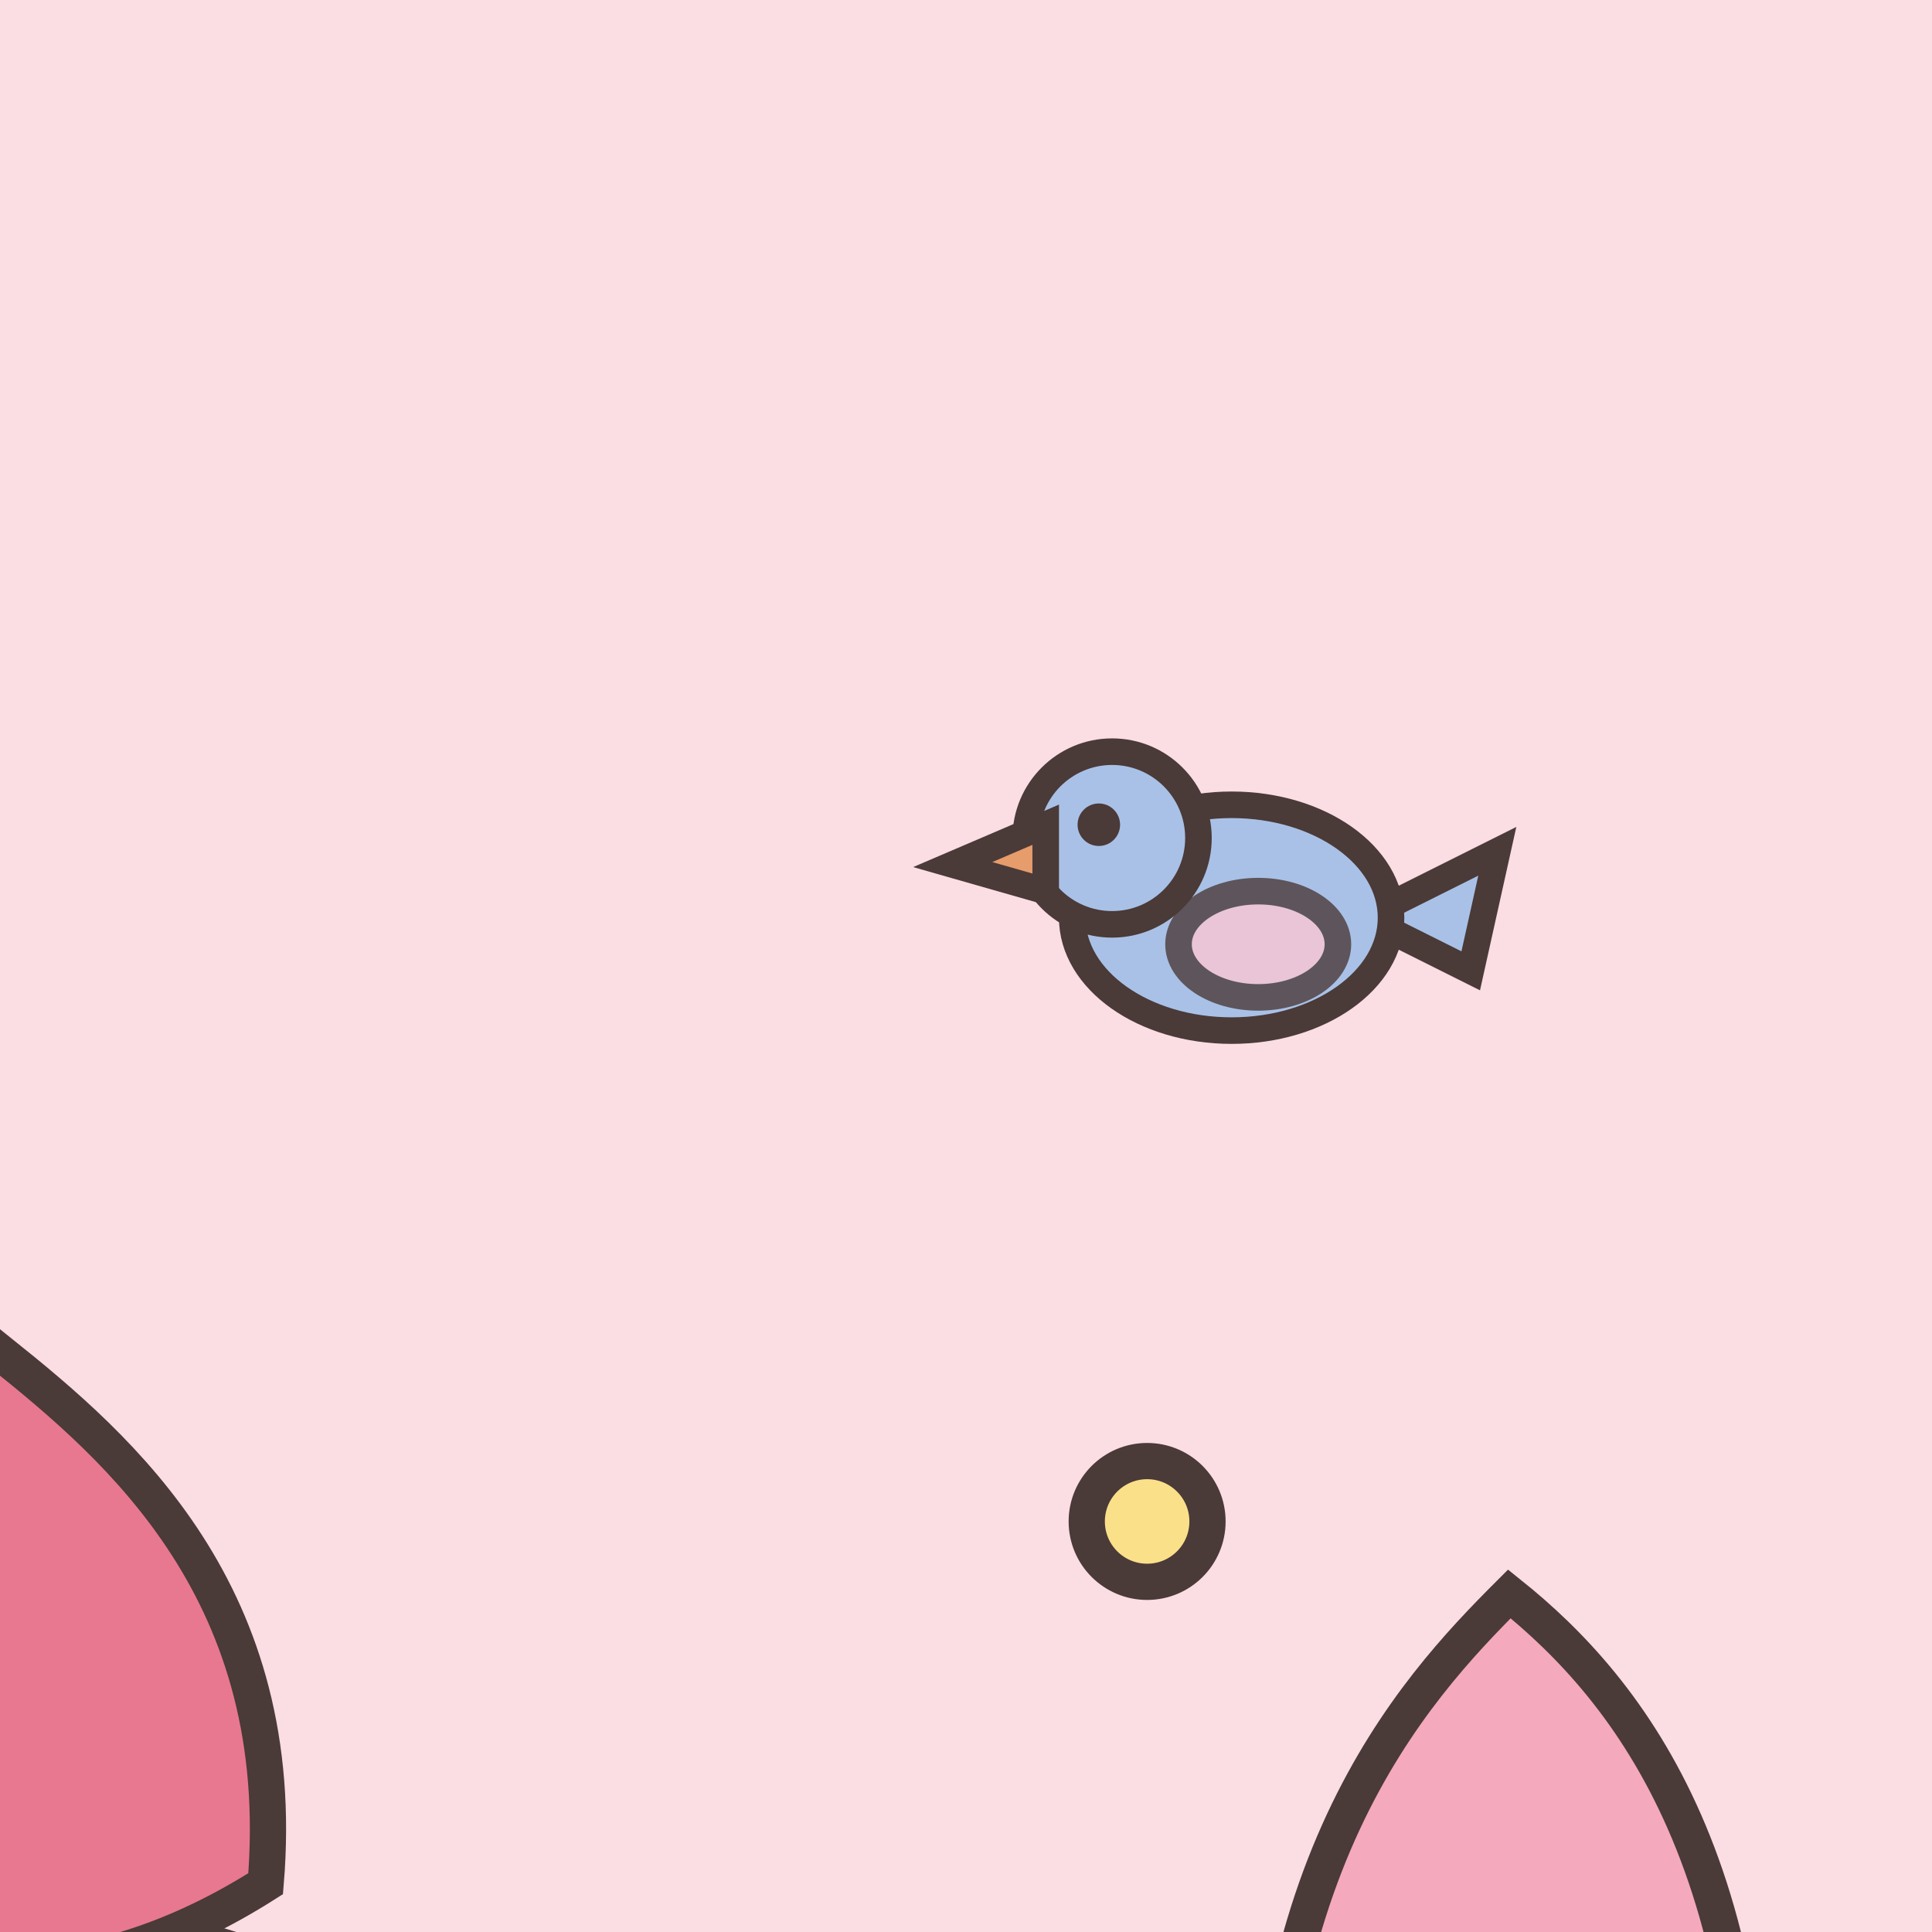
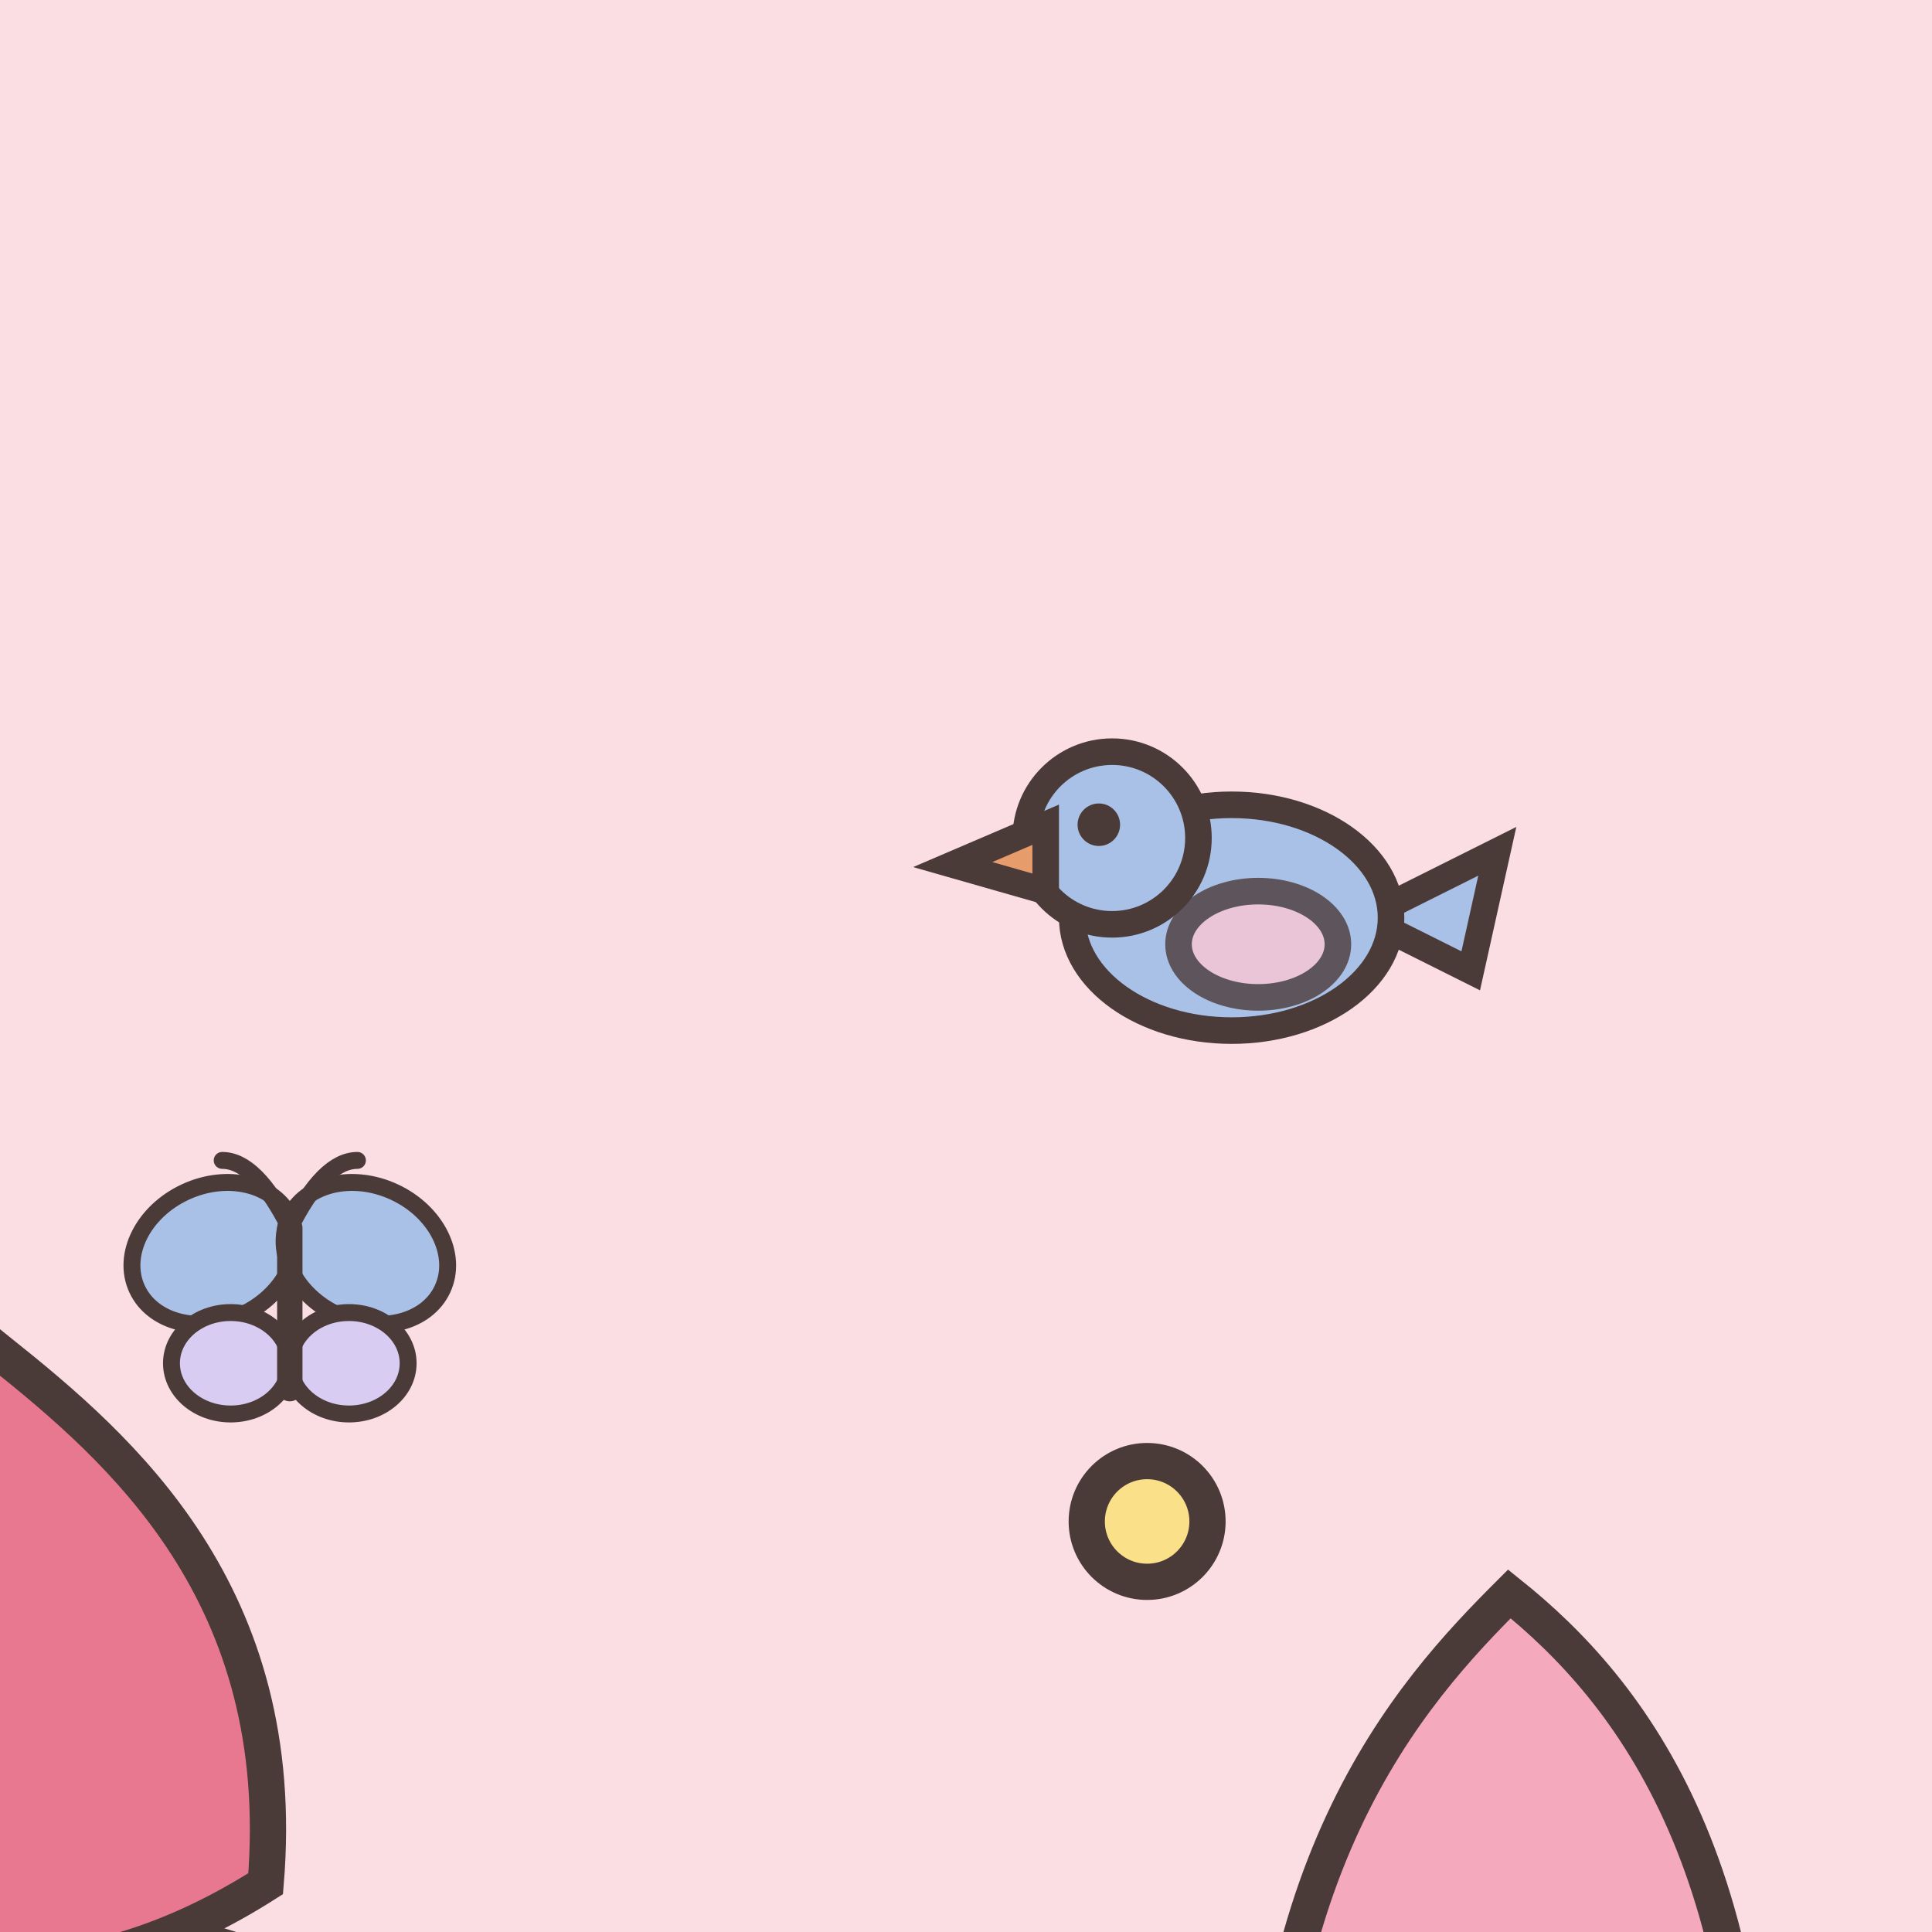
<svg xmlns="http://www.w3.org/2000/svg" width="160" height="160" viewBox="160 0 160 160">
  <rect width="320" height="320" fill="#fbdde4" />
  <path d="M0 220Q80 190 170 214T320 200V320H0Z" fill="#d8ccf2" />
  <path d="M0 266Q90 238 190 262T320 254V320H0Z" fill="#9cc08a" stroke="#4a3a38" stroke-width="3" />
  <path d="M40 320V210M285 320V190" fill="none" stroke="#4a3a38" stroke-width="3" stroke-linecap="round" stroke-linejoin="round" />
  <g transform="translate(40 295) rotate(-60) scale(0.9)">
    <path d="M0 0C14-30 46-30 62 0C46 30 14 30 0 0Z" fill="#9cc08a" stroke="#4a3a38" stroke-width="3" />
    <path d="M4 0H54" fill="none" stroke="#4a3a38" stroke-width="2" stroke-linecap="round" stroke-linejoin="round" />
  </g>
  <g transform="translate(285 290) rotate(-120) scale(0.9)">
    <path d="M0 0C14-30 46-30 62 0C46 30 14 30 0 0Z" fill="#9cc08a" stroke="#4a3a38" stroke-width="3" />
    <path d="M4 0H54" fill="none" stroke="#4a3a38" stroke-width="2" stroke-linecap="round" stroke-linejoin="round" />
  </g>
  <path d="M20 210C18 175 32 160 40 152C50 160 62 175 60 210Q40 224 20 210Z" fill="#f8d5b8" stroke="#4a3a38" stroke-width="3" />
  <path d="M265 190C263 155 277 140 285 132C295 140 307 155 305 190Q285 204 265 190Z" fill="#f4a9bd" stroke="#4a3a38" stroke-width="3" />
  <g transform="translate(70 74) scale(1.2)">
    <ellipse cx="-9" cy="-6" rx="10" ry="8" fill="#a9c1e6" stroke="#4a3a38" stroke-width="2" transform="rotate(-25 -9 -6)" />
    <ellipse cx="9" cy="-6" rx="10" ry="8" fill="#a9c1e6" stroke="#4a3a38" stroke-width="2" transform="rotate(25 9 -6)" />
    <ellipse cx="-7" cy="7" rx="7" ry="6" fill="#d8ccf2" stroke="#4a3a38" stroke-width="2" />
    <ellipse cx="7" cy="7" rx="7" ry="6" fill="#d8ccf2" stroke="#4a3a38" stroke-width="2" />
    <path d="M0 -9V10" fill="none" stroke="#4a3a38" stroke-width="3" stroke-linecap="round" stroke-linejoin="round" />
    <path d="M0 -9Q-4 -17 -8 -17M0 -9Q4 -17 8 -17" fill="none" stroke="#4a3a38" stroke-width="2" stroke-linecap="round" stroke-linejoin="round" />
  </g>
  <g transform="translate(262 76) scale(1.1)">
    <g transform="scale(-1 1)">
      <path d="M-10 0L-20 -5L-18 4Z" fill="#a9c1e6" stroke="#4a3a38" stroke-width="2" />
      <ellipse rx="12" ry="8.5" fill="#a9c1e6" stroke="#4a3a38" stroke-width="2" />
      <circle cx="9" cy="-6" r="6.5" fill="#a9c1e6" stroke="#4a3a38" stroke-width="2" />
      <path d="M14 -7L21 -4L14 -2Z" fill="#e79c6c" stroke="#4a3a38" stroke-width="2" />
      <ellipse cx="-2" cy="2" rx="6" ry="4" fill="#f9c6d3" stroke="#4a3a38" stroke-width="2" opacity=".8" />
      <circle cx="10" cy="-7" r="1.6" fill="#4a3a38" />
    </g>
  </g>
  <circle cx="255" cy="126" r="5" fill="#fbe08a" stroke="#4a3a38" stroke-width="3" />
  <g transform="translate(92 304) scale(0.7)">
    <path d="M0 0V-34" fill="none" stroke="#4a3a38" stroke-width="3" stroke-linecap="round" stroke-linejoin="round" />
    <path d="M-9 -34C-10 -48 -4 -54 0 -58C4 -54 10 -48 9 -34Q0 -28 -9 -34Z" fill="#fbe08a" stroke="#4a3a38" stroke-width="2" />
  </g>
  <g transform="translate(236 308) scale(0.7)">
    <path d="M0 0V-34" fill="none" stroke="#4a3a38" stroke-width="3" stroke-linecap="round" stroke-linejoin="round" />
    <path d="M-9 -34C-10 -48 -4 -54 0 -58C4 -54 10 -48 9 -34Q0 -28 -9 -34Z" fill="#b9a8e2" stroke="#4a3a38" stroke-width="2" />
  </g>
  <g transform="translate(80 196) scale(1)">
    <ellipse cx="-4" cy="-9" rx="6" ry="4" fill="#fff" stroke="#4a3a38" stroke-width="2" transform="rotate(-25 -4 -9)" />
    <ellipse cx="5" cy="-9" rx="6" ry="4" fill="#fff" stroke="#4a3a38" stroke-width="2" transform="rotate(25 5 -9)" />
    <ellipse rx="12" ry="8" fill="#fbe08a" stroke="#4a3a38" stroke-width="2" />
    <path d="M-3 -7V7M4 -7V7" fill="none" stroke="#4a3a38" stroke-width="2.5" stroke-linecap="round" stroke-linejoin="round" />
    <circle cx="-8" cy="-1" r="1.7" fill="#4a3a38" />
  </g>
  <g stroke="#4a3a38" stroke-width="6" stroke-linejoin="round" fill="#4a3a38">
    <circle cx="160" cy="222" r="62" />
    <ellipse cx="124" cy="282" rx="18" ry="11" />
    <ellipse cx="196" cy="282" rx="18" ry="11" />
+     <ellipse cx="104" cy="236" rx="11" ry="18" transform="rotate(25 104 236)" />
+     <ellipse cx="216" cy="238" rx="11" ry="18" transform="rotate(-30 216 238)" />
  </g>
  <clipPath id="tulia">
    <circle cx="160" cy="222" r="62" />
    <ellipse cx="124" cy="282" rx="18" ry="11" />
    <ellipse cx="196" cy="282" rx="18" ry="11" />
+     <ellipse cx="104" cy="236" rx="11" ry="18" transform="rotate(25 104 236)" />
+     <ellipse cx="216" cy="238" rx="11" ry="18" transform="rotate(-30 216 238)" />
  </clipPath>
  <g clip-path="url(#tulia)">
    <rect width="320" height="320" fill="#9cc08a" />
    <g transform="translate(-8 -8)" fill="#bfe6d4">
      <circle cx="160" cy="222" r="62" />
      <ellipse cx="124" cy="282" rx="18" ry="11" />
      <ellipse cx="196" cy="282" rx="18" ry="11" />
+       <ellipse cx="104" cy="236" rx="11" ry="18" transform="rotate(25 104 236)" />
+       <ellipse cx="216" cy="238" rx="11" ry="18" transform="rotate(-30 216 238)" />
    </g>
    <ellipse cx="130" cy="185" rx="16" ry="9" fill="#fff" opacity=".5" transform="rotate(-35 130 185)" />
  </g>
  <path d="M138 156C136 132 150 120 160 112C170 120 184 132 182 156Q160 170 138 156Z" fill="#e8788f" stroke="#4a3a38" stroke-width="3" />
-   <circle cx="143" cy="218" r="4.5" fill="#4a3a38" />
-   <circle cx="144.5" cy="216.5" r="1.35" fill="#fff" />
-   <circle cx="177" cy="218" r="4.5" fill="#4a3a38" />
-   <circle cx="178.5" cy="216.5" r="1.35" fill="#fff" />
-   <ellipse cx="133" cy="228" rx="7" ry="4.5" fill="#e8788f" opacity=".55" />
-   <ellipse cx="187" cy="228" rx="7" ry="4.5" fill="#e8788f" opacity=".55" />
-   <path d="M152 226Q160 234 168 226" fill="none" stroke="#4a3a38" stroke-width="2.5" stroke-linecap="round" stroke-linejoin="round" />
+   <g transform="translate(184 108) scale(0.7)">
+     <ellipse cx="-9" cy="-6" rx="10" ry="8" fill="#a9c1e6" stroke="#4a3a38" stroke-width="2" transform="rotate(-25 -9 -6)" />
+     <ellipse cx="9" cy="-6" rx="10" ry="8" fill="#a9c1e6" stroke="#4a3a38" stroke-width="2" transform="rotate(25 9 -6)" />
+     <ellipse cx="-7" cy="7" rx="7" ry="6" fill="#d8ccf2" stroke="#4a3a38" stroke-width="2" />
+     <ellipse cx="7" cy="7" rx="7" ry="6" fill="#d8ccf2" stroke="#4a3a38" stroke-width="2" />
+     <path d="M0 -9V10" fill="none" stroke="#4a3a38" stroke-width="3" stroke-linecap="round" stroke-linejoin="round" />
+     <path d="M0 -9Q-4 -17 -8 -17M0 -9Q4 -17 8 -17" fill="none" stroke="#4a3a38" stroke-width="2" stroke-linecap="round" stroke-linejoin="round" />
+   </g>
+   <circle cx="143" cy="218" r="6.5" fill="#4a3a38" />
+   <circle cx="145" cy="215.5" r="2.4" fill="#fff" />
+   <circle cx="141" cy="220" r="1.2" fill="#fff" />
+   <circle cx="177" cy="218" r="6.5" fill="#4a3a38" />
+   <circle cx="179" cy="215.5" r="2.4" fill="#fff" />
+   <circle cx="175" cy="220" r="1.2" fill="#fff" />
+   <ellipse cx="131" cy="230" rx="7" ry="4.5" fill="#e8788f" opacity=".55" />
+   <ellipse cx="189" cy="230" rx="7" ry="4.5" fill="#e8788f" opacity=".55" />
+   <ellipse cx="160" cy="230" rx="4.5" ry="6" fill="#e8788f" stroke="#4a3a38" stroke-width="2.5" />
+   <g transform="translate(230 240) scale(0.5)">
+     <path d="M0 0V-34" fill="none" stroke="#4a3a38" stroke-width="3" stroke-linecap="round" stroke-linejoin="round" />
+     <path d="M-9 -34C-10 -48 -4 -54 0 -58C4 -54 10 -48 9 -34Q0 -28 -9 -34Z" fill="#fbe08a" stroke="#4a3a38" stroke-width="2" />
+   </g>
+   <g transform="translate(244 244) scale(0.45)">
+     <path d="M0 0V-34" fill="none" stroke="#4a3a38" stroke-width="3" stroke-linecap="round" stroke-linejoin="round" />
+     <path d="M-9 -34C-10 -48 -4 -54 0 -58C4 -54 10 -48 9 -34Q0 -28 -9 -34Z" fill="#b9a8e2" stroke="#4a3a38" stroke-width="2" />
+   </g>
  <g transform="translate(282 296) scale(1.1)">
    <circle r="9" fill="#e8788f" stroke="#4a3a38" stroke-width="2" />
    <path d="M-6 -7a8 8 0 0 1 12 0Z" fill="#4a3a38" />
    <path d="M0 -7V9" fill="none" stroke="#4a3a38" stroke-width="2" stroke-linecap="round" stroke-linejoin="round" />
    <circle cx="-4" cy="1" r="1.8" fill="#4a3a38" />
    <circle cx="4" cy="2" r="1.8" fill="#4a3a38" />
  </g>
</svg>
